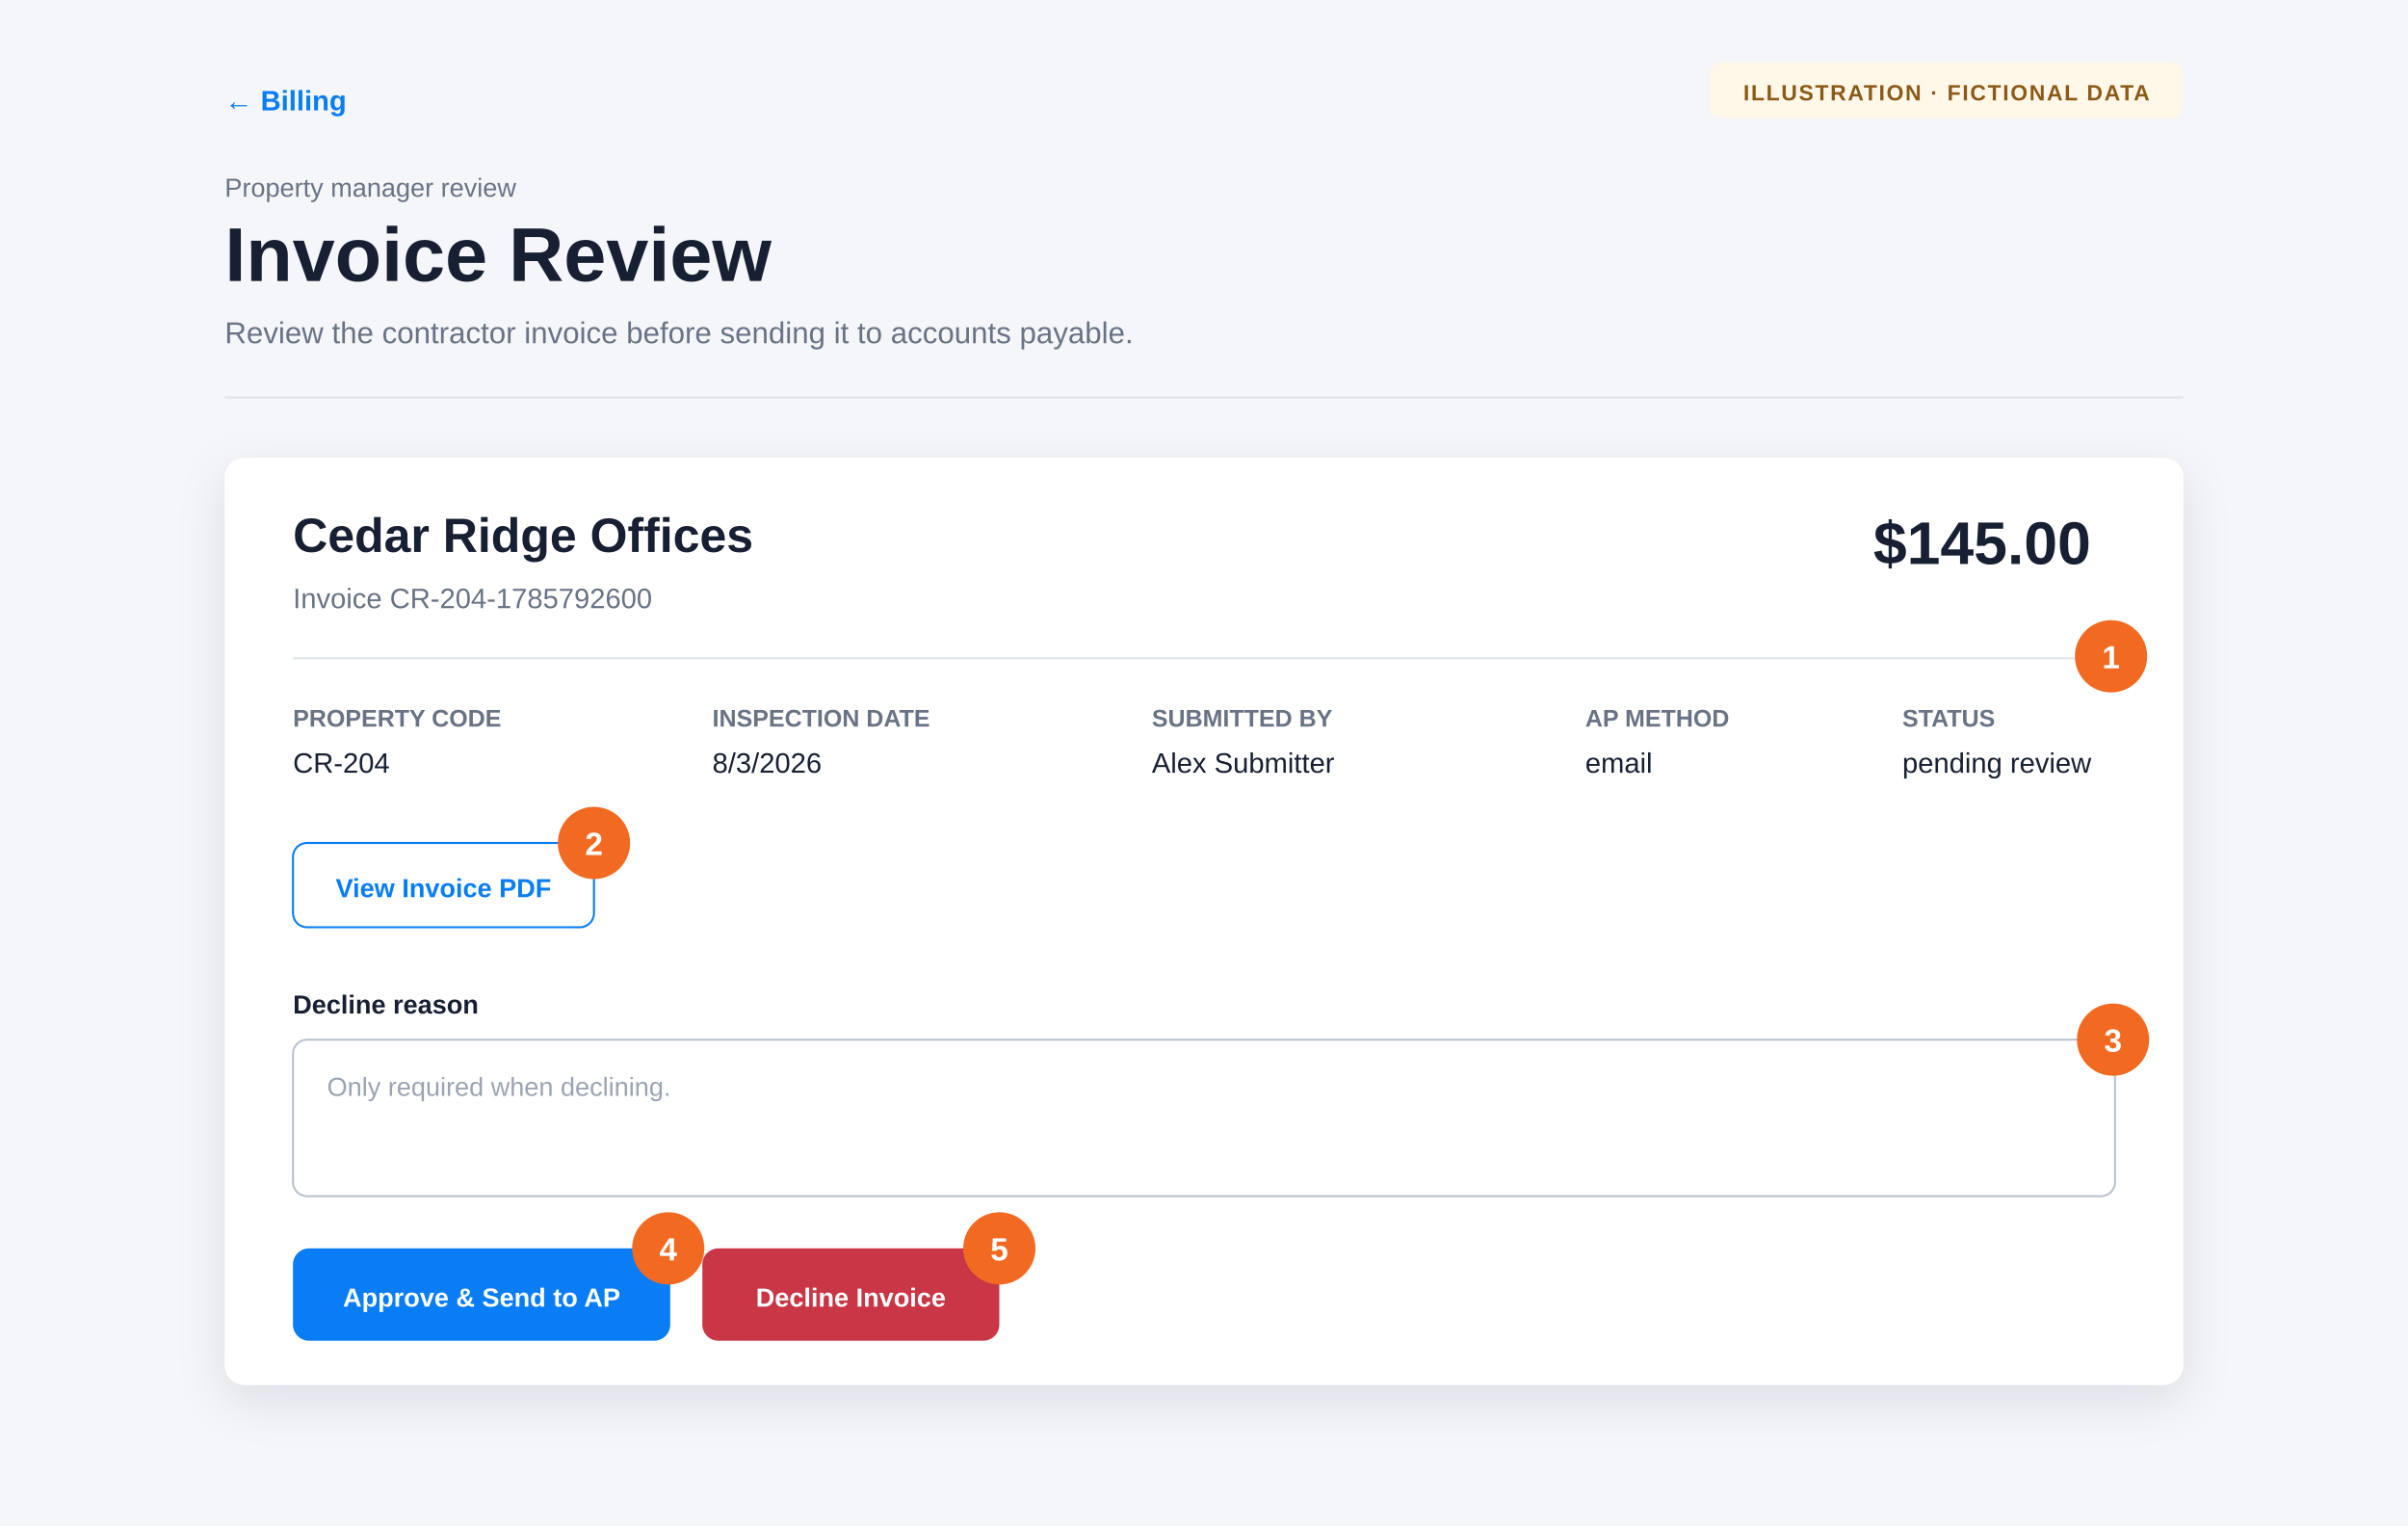
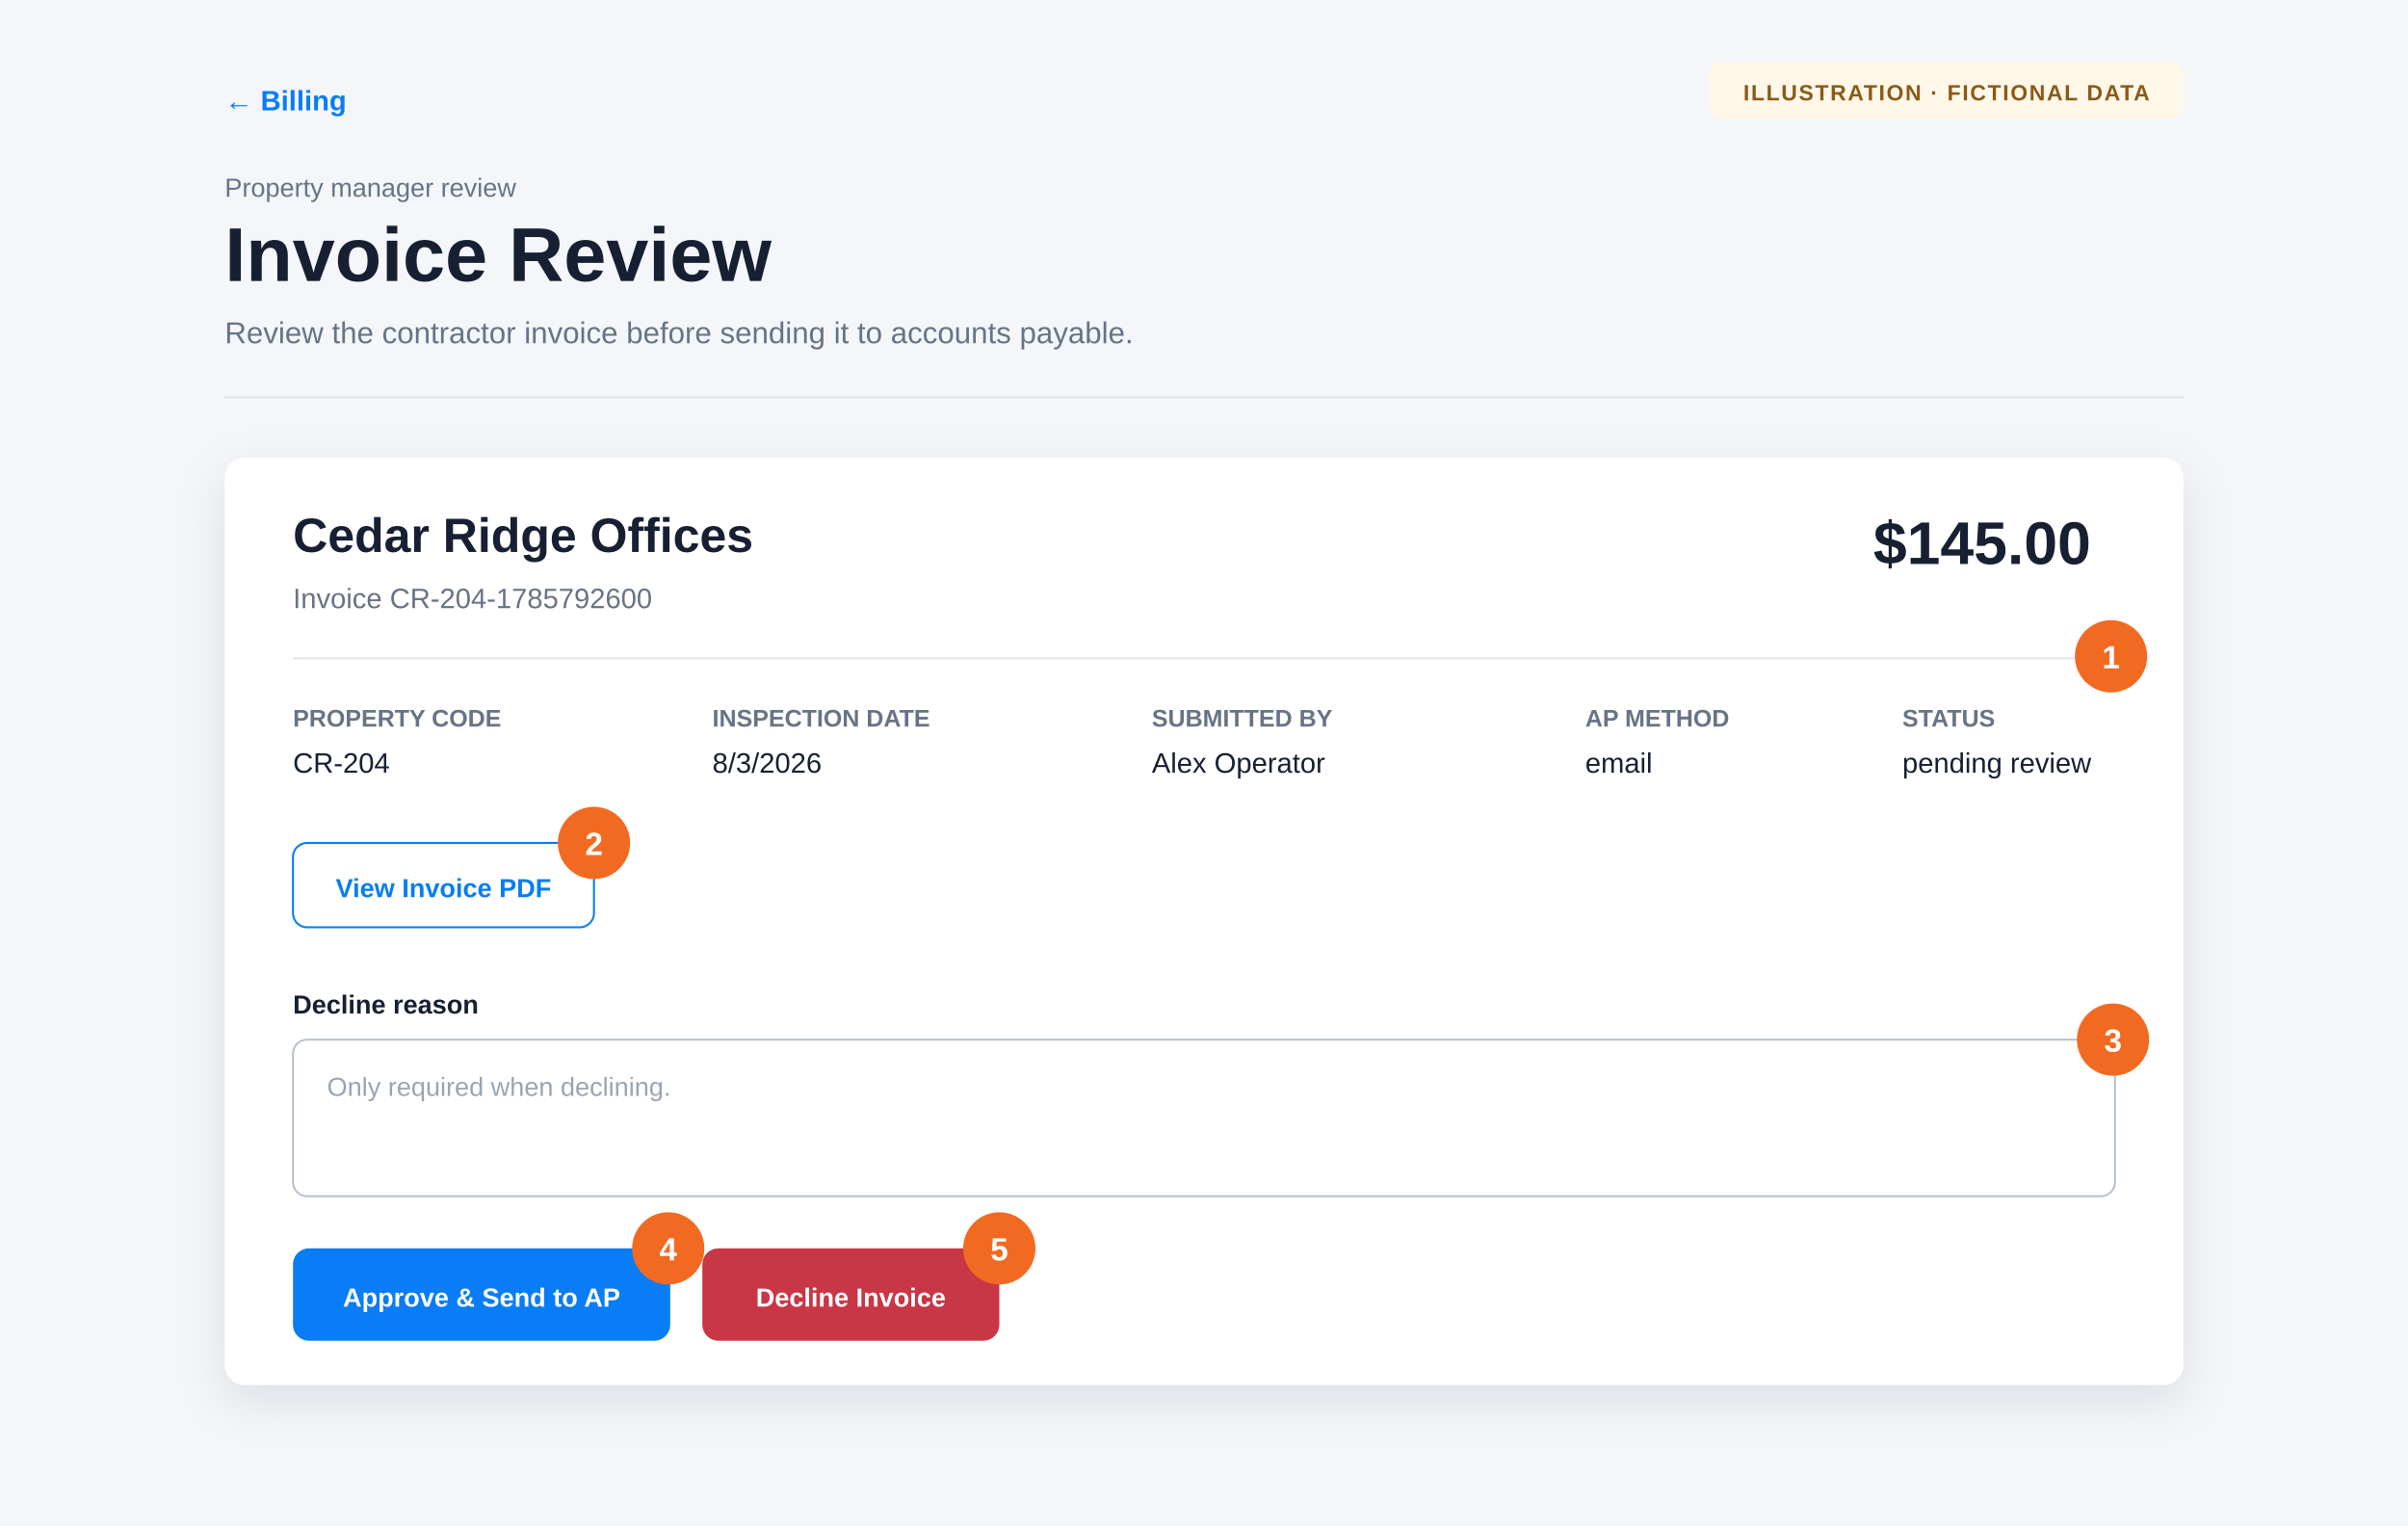
<svg xmlns="http://www.w3.org/2000/svg" width="1200" height="760" viewBox="0 0 1200 760" role="img" aria-labelledby="title desc">
  <defs>
    <filter id="shadow" x="-20%" y="-20%" width="140%" height="140%">
      <feDropShadow dx="0" dy="8" stdDeviation="12" flood-color="#19263d" flood-opacity=".10" />
    </filter>
  </defs>
  <rect width="1200" height="760" fill="#f4f6f9" />
  <text x="112" y="55" font-family="Arial, sans-serif" font-size="14" font-weight="700" fill="#087df5">← Billing</text>
  <text x="112" y="98" font-family="Arial, sans-serif" font-size="13" fill="#687386">Property manager review</text>
  <text x="112" y="140" font-family="Arial, sans-serif" font-size="38" font-weight="700" fill="#172033">Invoice Review</text>
  <text x="112" y="171" font-family="Arial, sans-serif" font-size="15" fill="#687386">Review the contractor invoice before sending it to accounts payable.</text>
  <rect x="852" y="31" width="236" height="28" rx="6" fill="#fff7e8" />
  <text x="970" y="50" text-anchor="middle" font-family="Arial, sans-serif" font-size="11" font-weight="700" letter-spacing=".8" fill="#8a5a18">ILLUSTRATION · FICTIONAL DATA</text>
  <line x1="112" y1="198" x2="1088" y2="198" stroke="#dfe4eb" />
  <rect x="112" y="228" width="976" height="462" rx="10" fill="#ffffff" filter="url(#shadow)" />
  <text x="146" y="275" font-family="Arial, sans-serif" font-size="24" font-weight="700" fill="#172033">Cedar Ridge Offices</text>
  <text x="146" y="303" font-family="Arial, sans-serif" font-size="14" fill="#687386">Invoice CR-204-1785792600</text>
  <text x="1042" y="281" text-anchor="end" font-family="Arial, sans-serif" font-size="30" font-weight="700" fill="#172033">$145.00</text>
  <line x1="146" y1="328" x2="1054" y2="328" stroke="#dfe4eb" />
  <g font-family="Arial, sans-serif">
    <text x="146" y="362" font-size="12" font-weight="700" fill="#687386">PROPERTY CODE</text>
    <text x="146" y="385" font-size="14" fill="#172033">CR-204</text>
    <text x="355" y="362" font-size="12" font-weight="700" fill="#687386">INSPECTION DATE</text>
    <text x="355" y="385" font-size="14" fill="#172033">8/3/2026</text>
    <text x="574" y="362" font-size="12" font-weight="700" fill="#687386">SUBMITTED BY</text>
-     <text x="574" y="385" font-size="14" fill="#172033">Alex Submitter</text>
+     <text x="574" y="385" font-size="14" fill="#172033">Alex Operator</text>
    <text x="790" y="362" font-size="12" font-weight="700" fill="#687386">AP METHOD</text>
    <text x="790" y="385" font-size="14" fill="#172033">email</text>
    <text x="948" y="362" font-size="12" font-weight="700" fill="#687386">STATUS</text>
    <text x="948" y="385" font-size="14" fill="#172033">pending review</text>
  </g>
  <rect x="146" y="420" width="150" height="42" rx="7" fill="#ffffff" stroke="#087df5" />
  <text x="221" y="447" text-anchor="middle" font-family="Arial, sans-serif" font-size="13" font-weight="700" fill="#087df5">View Invoice PDF</text>
  <text x="146" y="505" font-family="Arial, sans-serif" font-size="13" font-weight="700" fill="#172033">Decline reason</text>
  <rect x="146" y="518" width="908" height="78" rx="7" fill="#ffffff" stroke="#b9c2cf" />
  <text x="163" y="546" font-family="Arial, sans-serif" font-size="13" fill="#9aa4b2">Only required when declining.</text>
  <rect x="146" y="622" width="188" height="46" rx="8" fill="#087df5" />
  <text x="240" y="651" text-anchor="middle" font-family="Arial, sans-serif" font-size="13" font-weight="700" fill="#ffffff">Approve &amp; Send to AP</text>
  <rect x="350" y="622" width="148" height="46" rx="8" fill="#c93645" />
  <text x="424" y="651" text-anchor="middle" font-family="Arial, sans-serif" font-size="13" font-weight="700" fill="#ffffff">Decline Invoice</text>
  <g font-family="Arial, sans-serif" font-size="16" font-weight="700" text-anchor="middle">
    <circle cx="1052" cy="327" r="18" fill="#f26a21" />
    <text x="1052" y="333" fill="#ffffff">1</text>
    <circle cx="296" cy="420" r="18" fill="#f26a21" />
    <text x="296" y="426" fill="#ffffff">2</text>
    <circle cx="1053" cy="518" r="18" fill="#f26a21" />
    <text x="1053" y="524" fill="#ffffff">3</text>
    <circle cx="333" cy="622" r="18" fill="#f26a21" />
    <text x="333" y="628" fill="#ffffff">4</text>
    <circle cx="498" cy="622" r="18" fill="#f26a21" />
    <text x="498" y="628" fill="#ffffff">5</text>
  </g>
</svg>
